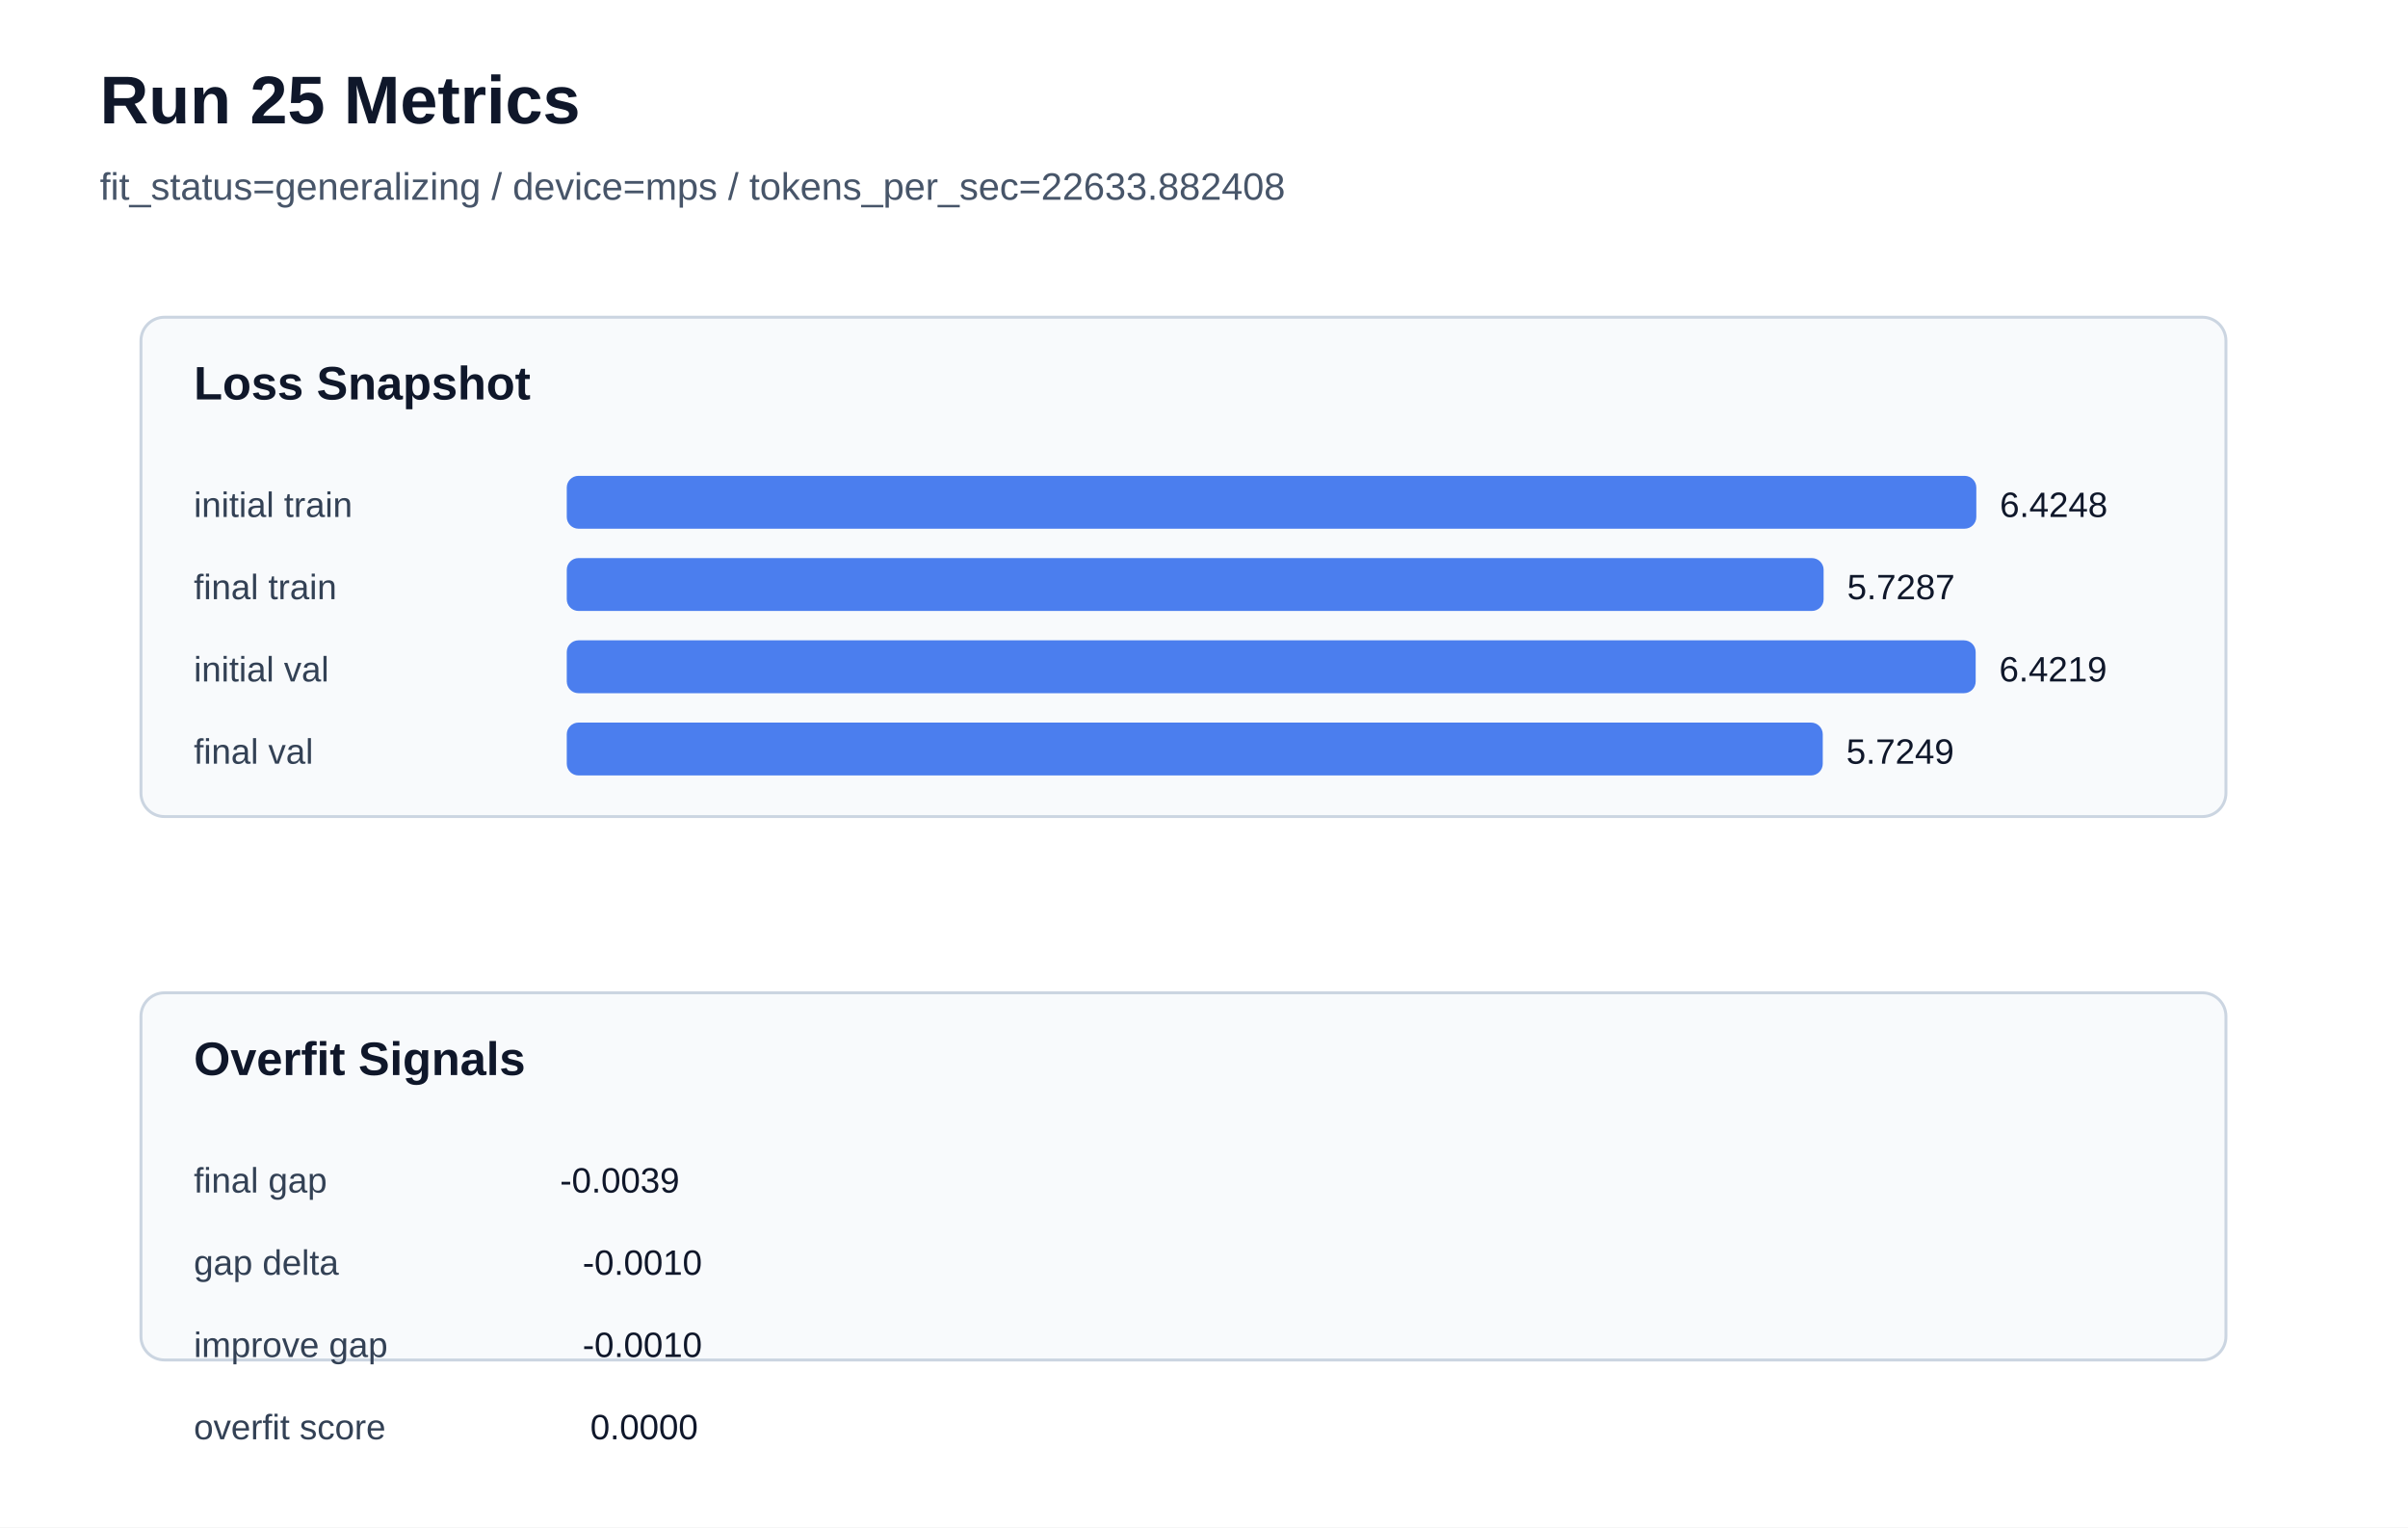
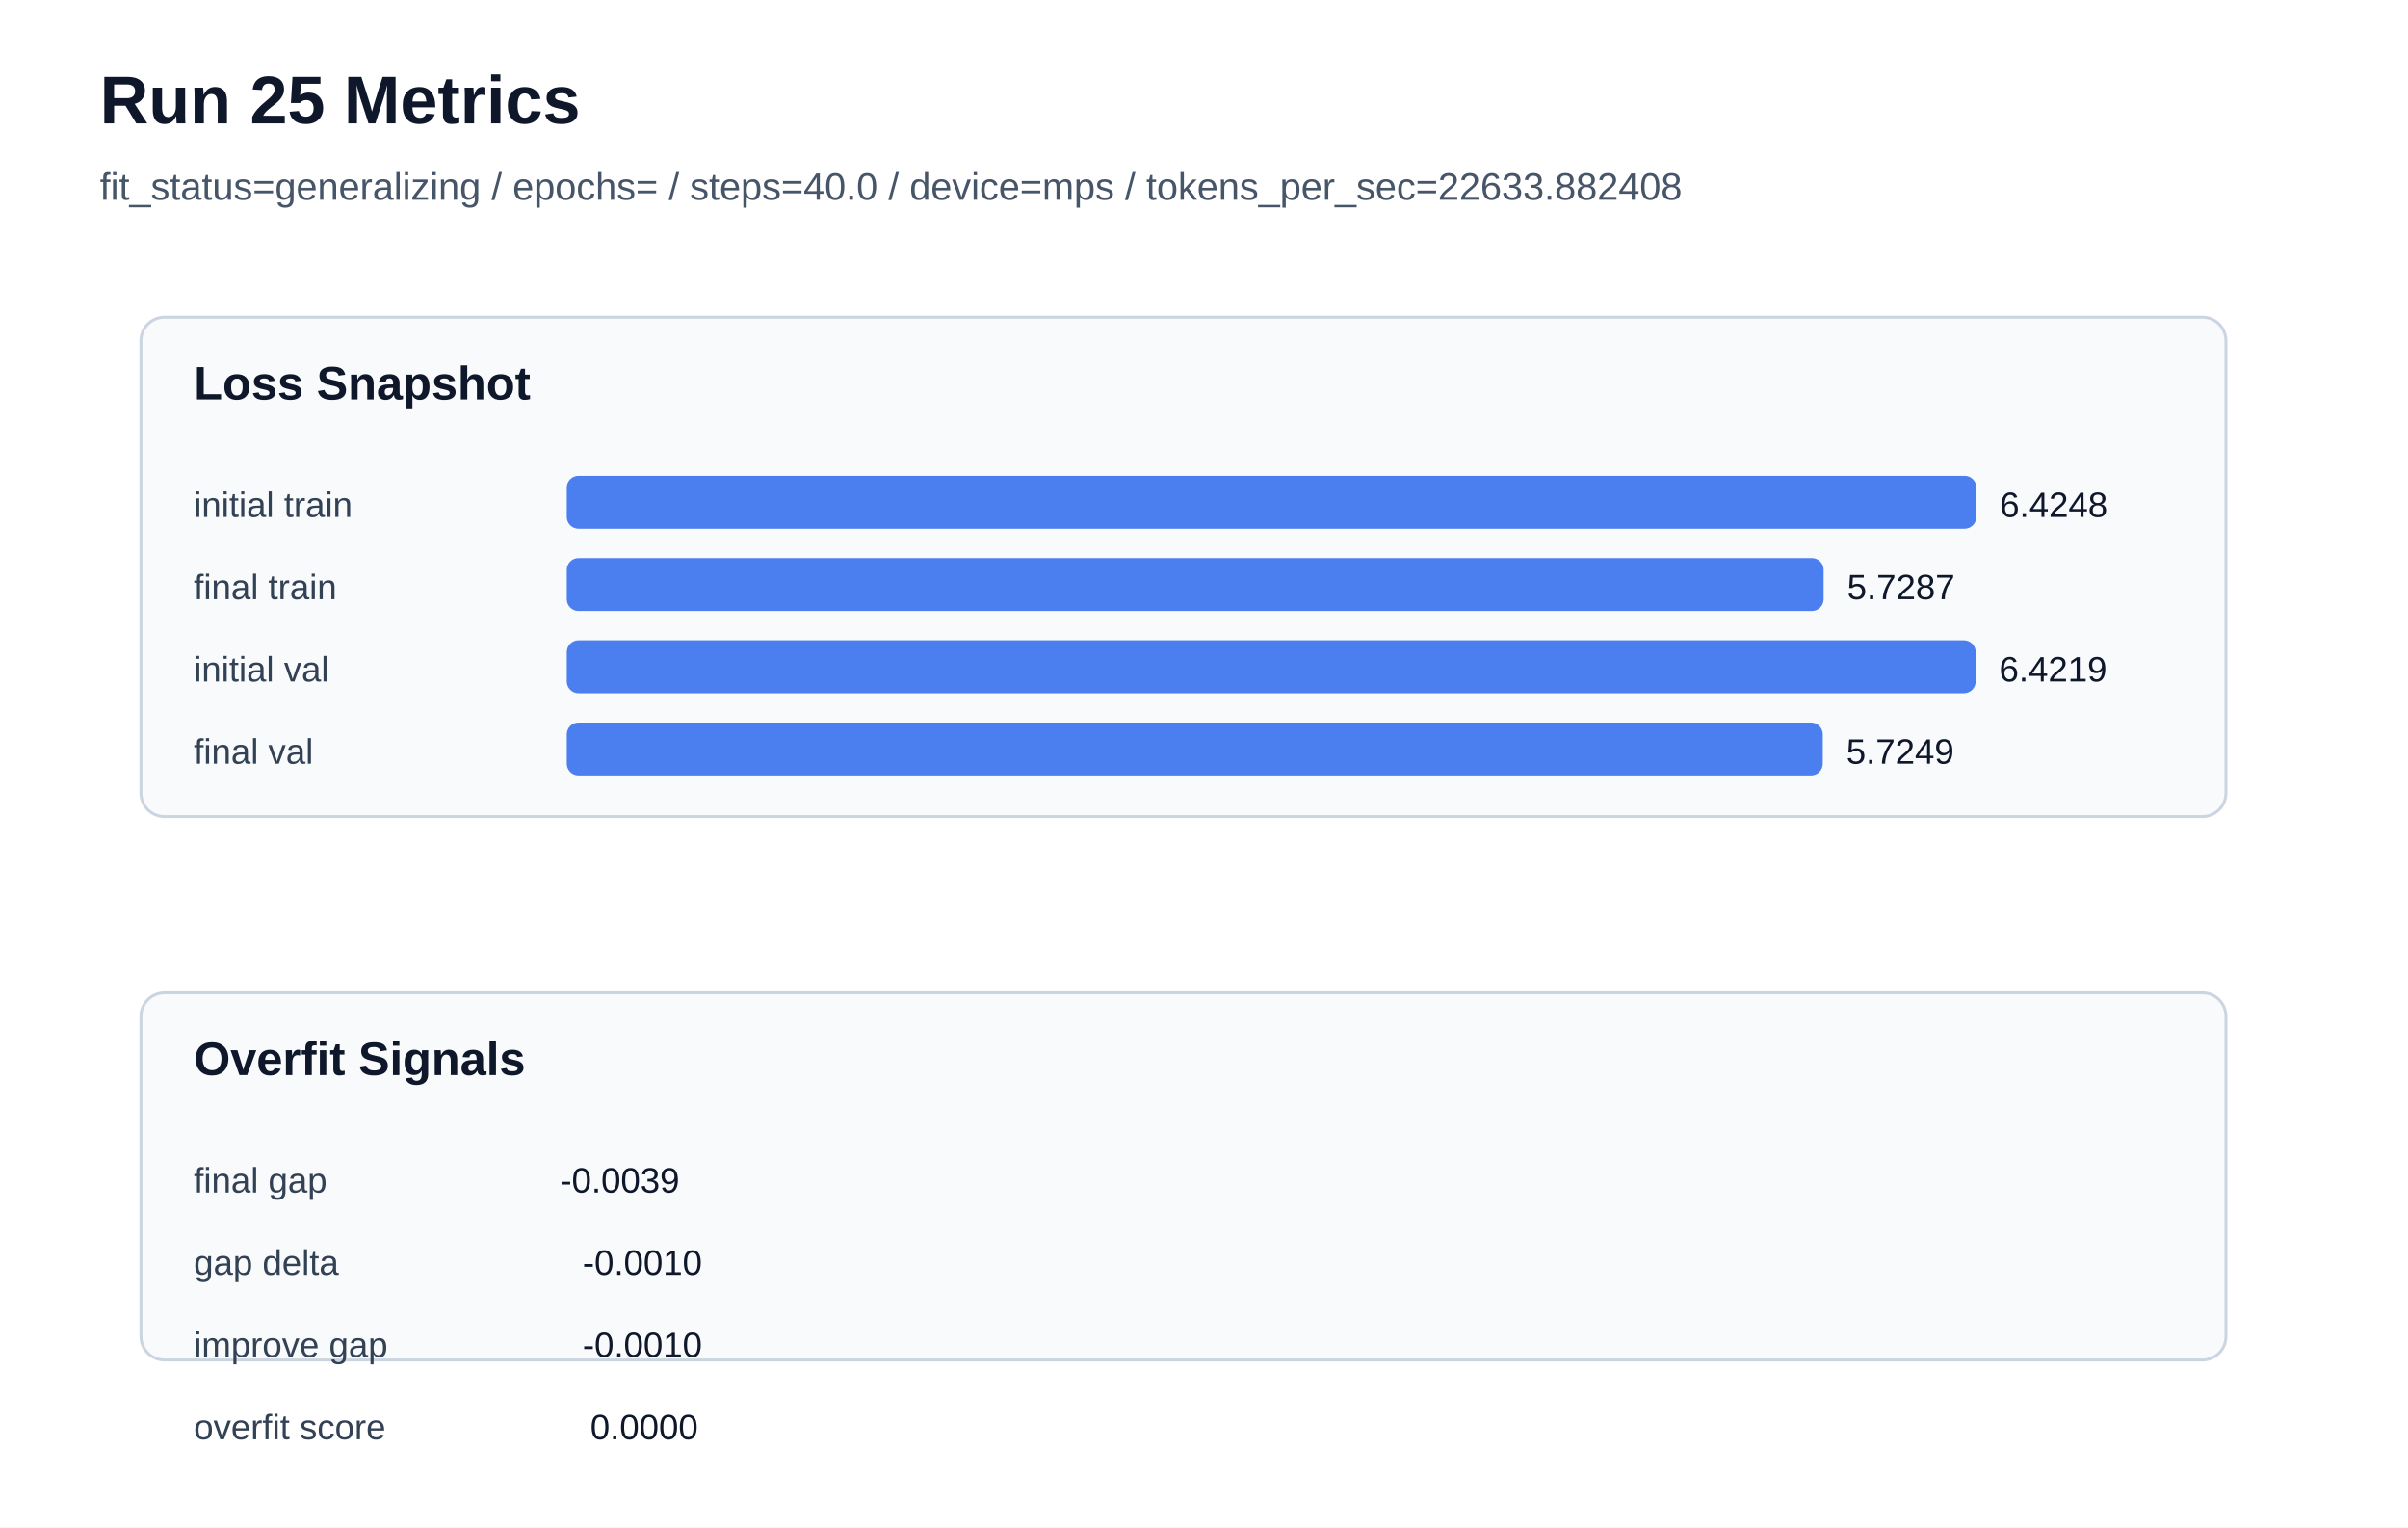
<svg xmlns="http://www.w3.org/2000/svg" width="820" height="520" viewBox="0 0 820 520" role="img">
  <rect width="100%" height="100%" fill="#ffffff" />
  <text x="34.00" y="42.00" font-family="Arial, sans-serif" font-size="23" font-weight="700" fill="#0f172a">Run 25 Metrics</text>
-   <text x="34.00" y="68.00" font-family="Arial, sans-serif" font-size="13" font-weight="400" fill="#475569">fit_status=generalizing / device=mps / tokens_per_sec=22633.882408</text>
+   <text x="34.00" y="68.00" font-family="Arial, sans-serif" font-size="13" font-weight="400" fill="#475569">fit_status=generalizing / epochs= / steps=40.0 / device=mps / tokens_per_sec=22633.882408</text>
  <rect x="48" y="108" width="710" height="170" rx="8" fill="#f8fafc" stroke="#cbd5e1" />
  <text x="66.00" y="136.00" font-family="Arial, sans-serif" font-size="16" font-weight="700" fill="#0f172a">Loss Snapshot</text>
  <text x="66.00" y="176.00" font-family="Arial, sans-serif" font-size="12" font-weight="400" fill="#334155">initial train</text>
  <rect x="193" y="162" width="480.00" height="18" rx="4" fill="#2563eb" opacity="0.82" />
  <text x="681.00" y="176.00" font-family="Arial, sans-serif" font-size="12" font-weight="400" fill="#0f172a">6.4248</text>
  <text x="66.00" y="204.00" font-family="Arial, sans-serif" font-size="12" font-weight="400" fill="#334155">final train</text>
  <rect x="193" y="190" width="428.00" height="18" rx="4" fill="#2563eb" opacity="0.82" />
  <text x="629.00" y="204.00" font-family="Arial, sans-serif" font-size="12" font-weight="400" fill="#0f172a">5.7287</text>
  <text x="66.00" y="232.00" font-family="Arial, sans-serif" font-size="12" font-weight="400" fill="#334155">initial val</text>
  <rect x="193" y="218" width="479.78" height="18" rx="4" fill="#2563eb" opacity="0.82" />
  <text x="680.78" y="232.00" font-family="Arial, sans-serif" font-size="12" font-weight="400" fill="#0f172a">6.4219</text>
  <text x="66.00" y="260.00" font-family="Arial, sans-serif" font-size="12" font-weight="400" fill="#334155">final val</text>
  <rect x="193" y="246" width="427.71" height="18" rx="4" fill="#2563eb" opacity="0.82" />
  <text x="628.71" y="260.00" font-family="Arial, sans-serif" font-size="12" font-weight="400" fill="#0f172a">5.7249</text>
  <rect x="48" y="338" width="710" height="125" rx="8" fill="#f8fafc" stroke="#cbd5e1" />
  <text x="66.00" y="366.00" font-family="Arial, sans-serif" font-size="16" font-weight="700" fill="#0f172a">Overfit Signals</text>
  <text x="66.00" y="406.00" font-family="Arial, sans-serif" font-size="12" font-weight="400" fill="#334155">final gap</text>
  <rect x="193" y="392" width="-10.30" height="18" rx="4" fill="#7c3aed" opacity="0.82" />
  <text x="190.70" y="406.00" font-family="Arial, sans-serif" font-size="12" font-weight="400" fill="#0f172a">-0.0039</text>
  <text x="66.00" y="434.00" font-family="Arial, sans-serif" font-size="12" font-weight="400" fill="#334155">gap delta</text>
  <rect x="193" y="420" width="-2.60" height="18" rx="4" fill="#7c3aed" opacity="0.82" />
  <text x="198.40" y="434.00" font-family="Arial, sans-serif" font-size="12" font-weight="400" fill="#0f172a">-0.0010</text>
  <text x="66.00" y="462.00" font-family="Arial, sans-serif" font-size="12" font-weight="400" fill="#334155">improve gap</text>
  <rect x="193" y="448" width="-2.60" height="18" rx="4" fill="#7c3aed" opacity="0.82" />
  <text x="198.40" y="462.00" font-family="Arial, sans-serif" font-size="12" font-weight="400" fill="#0f172a">-0.0010</text>
  <text x="66.00" y="490.00" font-family="Arial, sans-serif" font-size="12" font-weight="400" fill="#334155">overfit score</text>
  <rect x="193" y="476" width="0.00" height="18" rx="4" fill="#7c3aed" opacity="0.82" />
  <text x="201.00" y="490.00" font-family="Arial, sans-serif" font-size="12" font-weight="400" fill="#0f172a">0.0000</text>
</svg>
